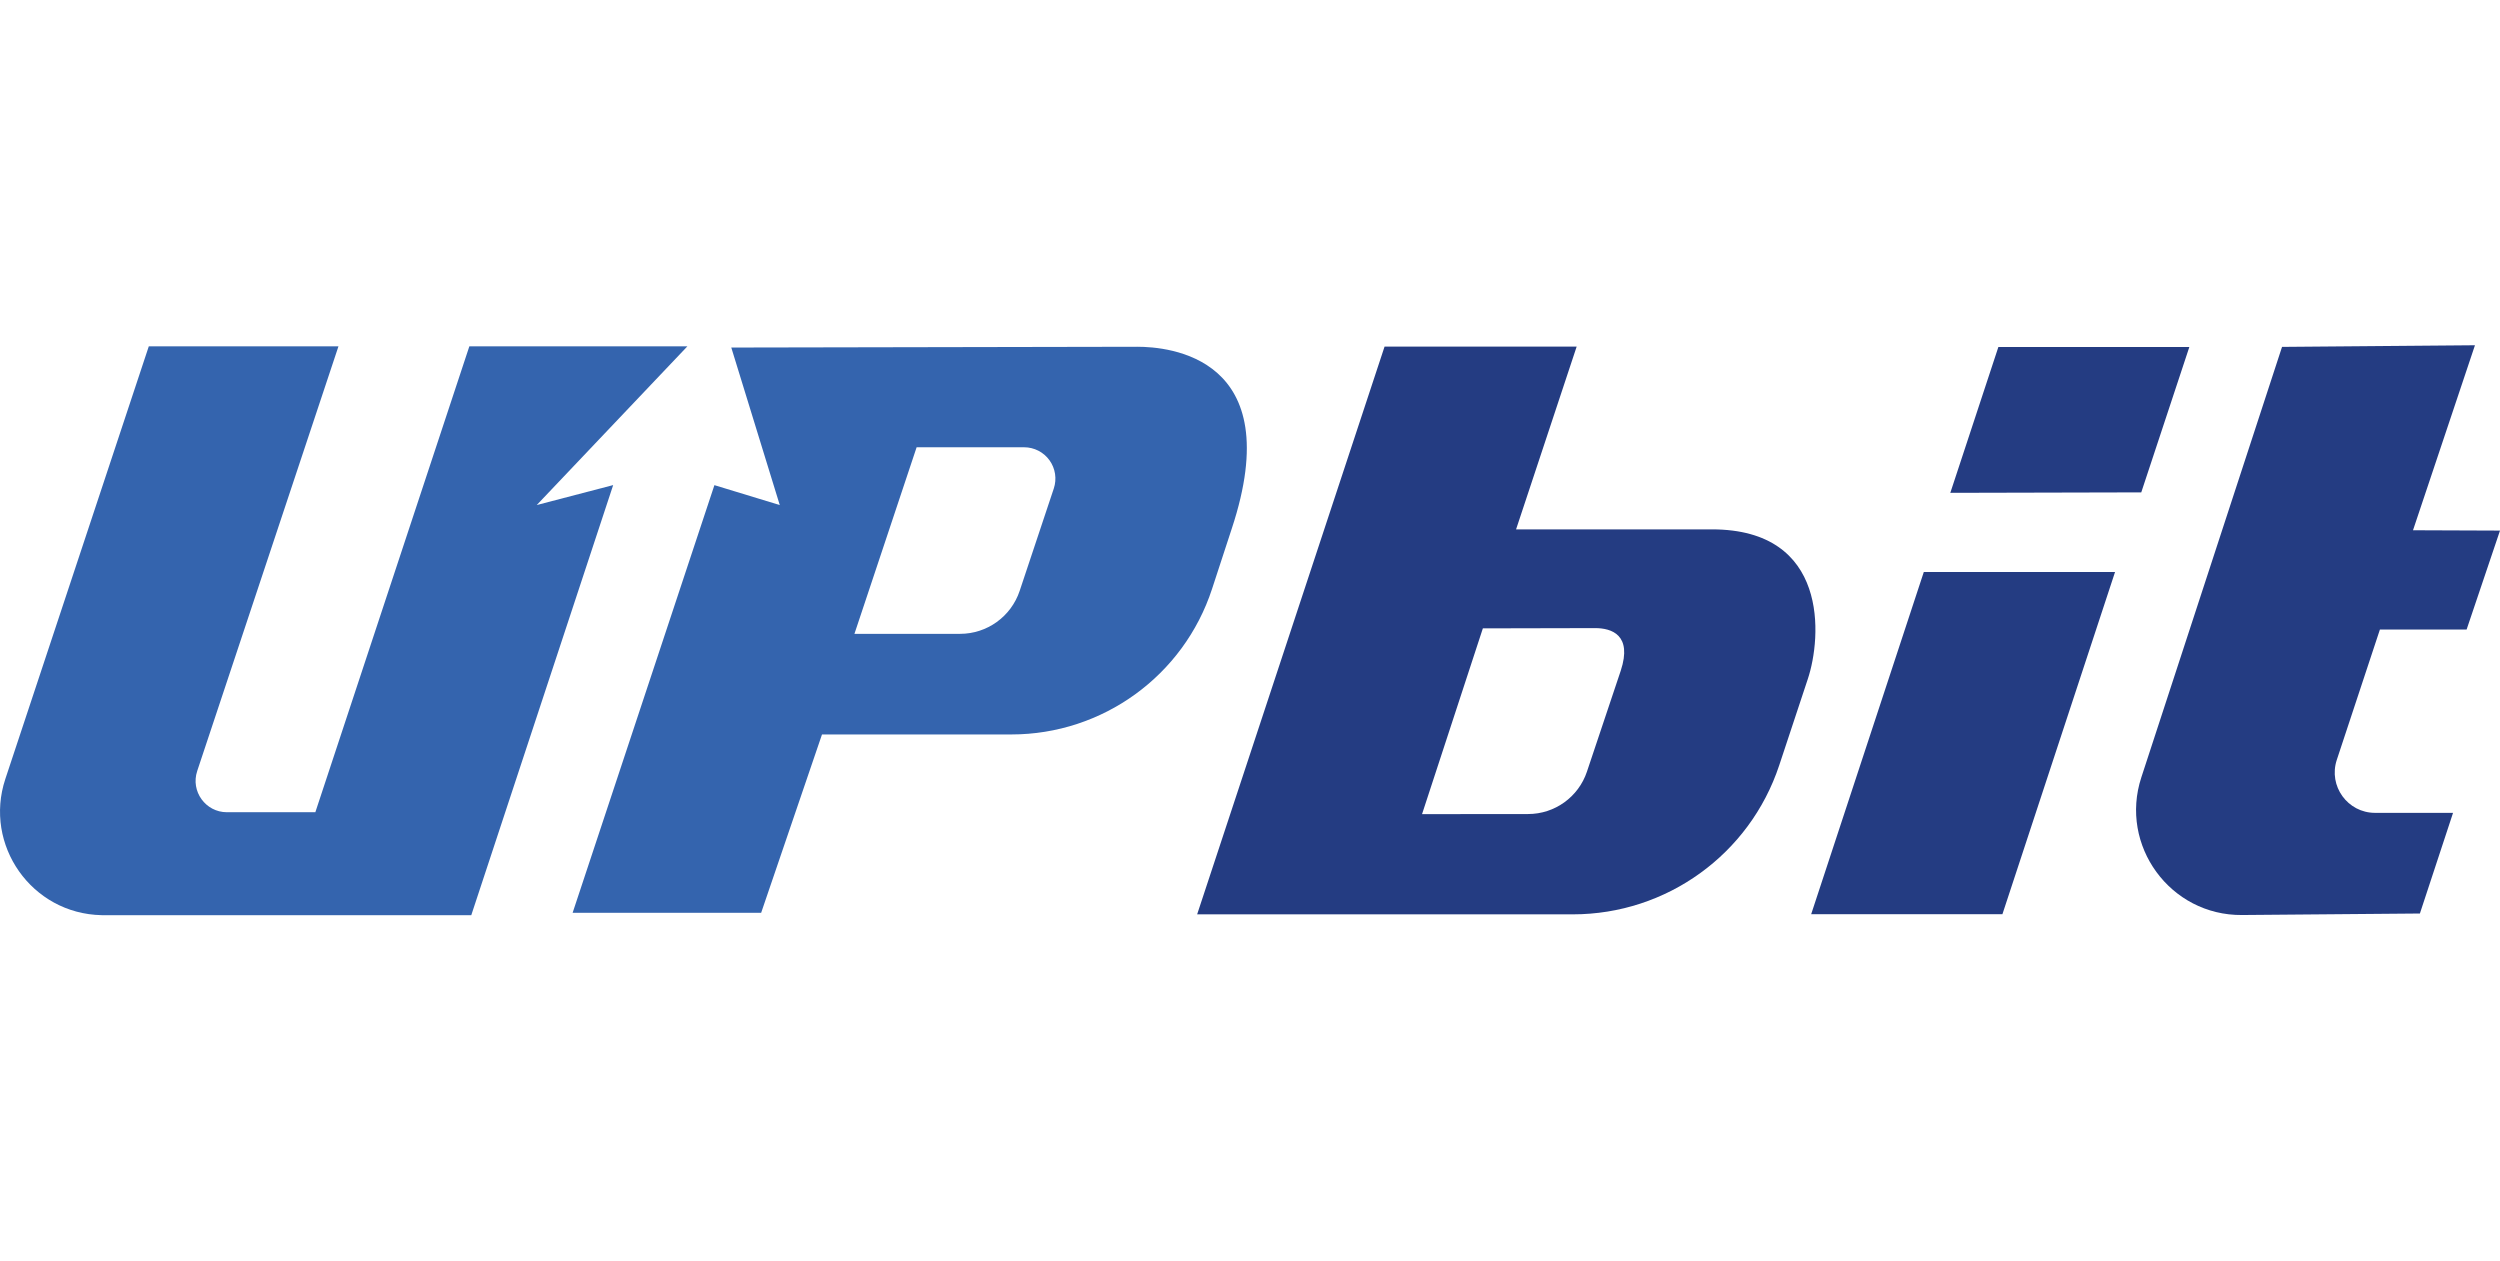
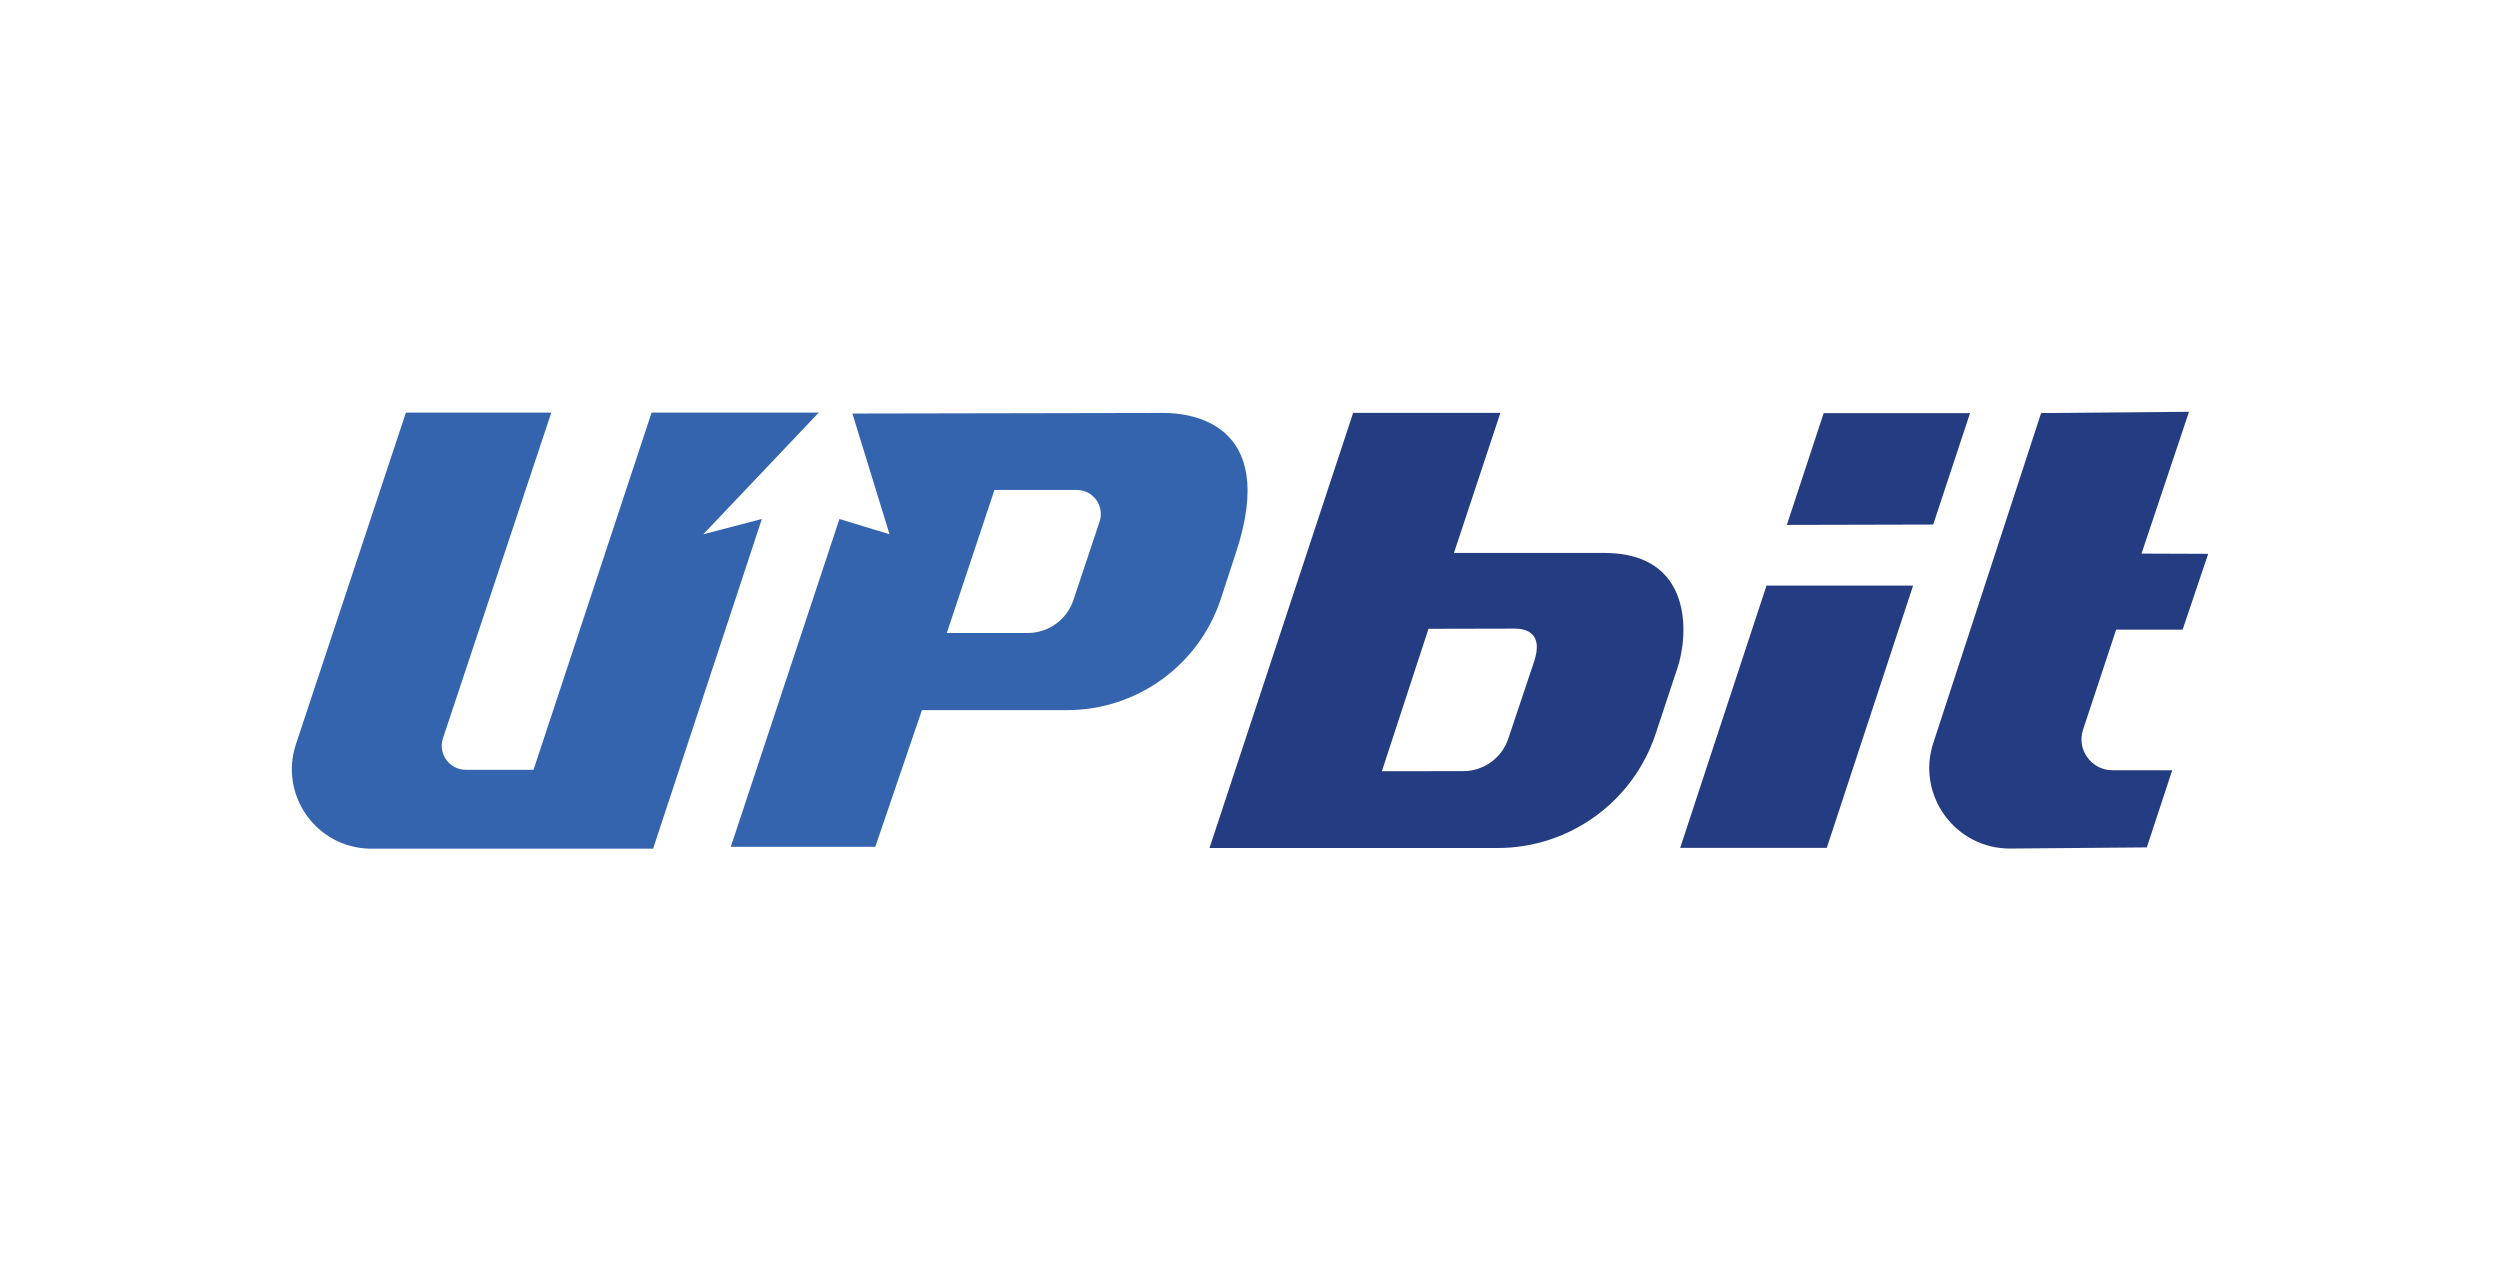
<svg xmlns="http://www.w3.org/2000/svg" version="1.1" id="레이어_1" x="0px" y="0px" viewBox="0 0 119 60" style="enable-background:new 0 0 119 60;" xml:space="preserve">
  <style type="text/css">
	.st0{fill:#3464AE;}
	.st1{fill:#243C82;}
</style>
  <g>
    <g>
      <g>
-         <path class="st0" d="M15.02,38.632c-0.001,0.004-0.002,0.007-0.003,0.01C15.019,38.633,15.02,38.631,15.02,38.632z" />
-         <polygon class="st0" points="15.016,38.642 15.016,38.644 15.015,38.646    " />
-         <polygon class="st0" points="15.014,38.649 15.014,38.65 15.013,38.653    " />
-         <polygon class="st0" points="15.012,38.655 15.01,38.661 15.01,38.661    " />
-         <path class="st0" d="M15.013,38.653c0,0.001,0,0.001-0.001,0.002C15.012,38.654,15.013,38.653,15.013,38.653z" />
-         <path class="st0" d="M15.013,38.653c0-0.001,0.001-0.002,0.001-0.002c-0.001,0.004-0.003,0.008-0.003,0.01     c0.001-0.002,0.001-0.004,0.002-0.006C15.012,38.654,15.013,38.653,15.013,38.653z" />
-         <path class="st0" d="M22.341,16.486c-6.373,19.279-7.229,21.869-7.321,22.146c0-0.001,0,0.001-0.003,0.01     c-0.001,0.002-0.001,0.003-0.001,0.004c0-0.001,0-0.001,0.001-0.002c-0.001,0.002-0.001,0.004-0.002,0.006     c0-0.001,0-0.001,0.001-0.002c0,0.001-0.001,0.003-0.001,0.004c0,0.001,0,0.001-0.001,0.002     c-0.001,0.003-0.002,0.005-0.002,0.006v0c0,0,0,0,0,0c0,0.001-0.001,0.002,0,0.001c0,0,0,0,0,0.001h-4.211     c-1.015,0-1.735-0.996-1.414-1.961c0.005-0.013,0.008-0.023,0.01-0.031c-0.001,0.003-0.002,0.006-0.003,0.009     c0.085-0.255,0.912-2.741,6.717-20.194H7.083L0.254,37.079c-1.042,3.142,1.252,6.417,4.585,6.483l-0.001,0.003     c3.579,0,17.686,0,17.594,0l6.755-20.475l-3.638,0.95l7.17-7.554H22.341z" />
-         <path class="st0" d="M15.02,38.632c0,0.001-0.002,0.006-0.004,0.012c0-0.001,0-0.001,0.001-0.002     C15.017,38.64,15.018,38.636,15.02,38.632z" />
-         <path class="st0" d="M9.401,36.652C9.402,36.65,9.402,36.65,9.401,36.652L9.401,36.652z" />
-         <path class="st0" d="M9.395,36.671c0.002-0.005,0.003-0.01,0.005-0.013C9.398,36.661,9.397,36.665,9.395,36.671z" />
-         <path class="st0" d="M9.4,36.657c0.001-0.002,0.001-0.004,0.002-0.005C9.401,36.654,9.4,36.655,9.4,36.657z" />
+         <path class="st0" d="M25.404,36.617c-0.001,0.003-0.002,0.005-0.002,0.008C25.404,36.617,25.404,36.616,25.404,36.617z" />
+         <polygon class="st0" points="25.401,36.624 25.401,36.626 25.4,36.627    " />
+         <polygon class="st0" points="25.4,36.63 25.4,36.63 25.399,36.633    " />
+         <polygon class="st0" points="25.398,36.634 25.397,36.639 25.397,36.639    " />
+         <path class="st0" d="M25.399,36.633c0,0.001,0,0.001-0.001,0.002C25.398,36.634,25.399,36.633,25.399,36.633z" />
+         <path class="st0" d="M25.399,36.633c0-0.001,0.001-0.002,0.001-0.002c-0.001,0.003-0.002,0.006-0.002,0.008     c0.001-0.002,0.001-0.003,0.002-0.005C25.398,36.634,25.399,36.633,25.399,36.633z" />
+         <path class="st0" d="M31.016,19.641c-4.885,14.778-5.541,16.763-5.612,16.976c0-0.001,0,0.001-0.002,0.008     c-0.001,0.002-0.001,0.002-0.001,0.003c0-0.001,0-0.001,0.001-0.002c-0.001,0.002-0.001,0.003-0.002,0.005     c0-0.001,0-0.001,0.001-0.002c0,0.001-0.001,0.002-0.001,0.003s0,0.001-0.001,0.002c-0.001,0.002-0.002,0.004-0.002,0.005l0,0     l0,0c0,0.001-0.001,0.002,0,0.001c0,0,0,0,0,0.001H22.17c-0.778,0-1.33-0.763-1.084-1.503c0.004-0.01,0.006-0.018,0.008-0.024     c-0.001,0.002-0.002,0.005-0.002,0.007c0.065-0.195,0.699-2.101,5.149-15.48h-6.92l-5.235,15.786     c-0.799,2.408,0.96,4.919,3.515,4.969l-0.001,0.002c2.743,0,13.557,0,13.487,0l5.178-15.695l-2.789,0.728l5.496-5.79     C38.971,19.641,31.016,19.641,31.016,19.641z" />
+         <path class="st0" d="M25.404,36.617c0,0.001-0.002,0.005-0.003,0.009c0-0.001,0-0.001,0.001-0.002     C25.402,36.623,25.403,36.62,25.404,36.617z" />
+         <path class="st0" d="M21.097,35.099C21.098,35.097,21.098,35.097,21.097,35.099L21.097,35.099z" />
+         <path class="st0" d="M21.093,35.113c0.002-0.004,0.002-0.008,0.004-0.01C21.095,35.106,21.094,35.109,21.093,35.113z" />
+         <path class="st0" d="M21.096,35.103c0.001-0.002,0.001-0.003,0.002-0.004C21.097,35.1,21.096,35.101,21.096,35.103z" />
      </g>
    </g>
-     <path class="st0" d="M54.138,16.506l-19.329,0.037l2.308,7.498l-3.111-0.948l-6.749,20.356h8.974l2.896-8.489h9.012   c4.348,0,8.204-2.796,9.555-6.929l0.938-2.868C61.346,16.961,55.588,16.506,54.138,16.506z M48.747,21.29   c0.479,0,0.929,0.23,1.209,0.619c0.28,0.389,0.356,0.888,0.205,1.343l-1.625,4.874c-0.407,1.221-1.55,2.045-2.838,2.045h-5.027   l2.96-8.881H48.747z" />
-     <path class="st1" d="M81.49,25.198h-9.325l2.884-8.699h-9.144l-8.921,27.024h4.368h4.738h8.777c4.462,0,8.421-2.859,9.824-7.095   l1.357-4.096C86.722,30.324,87.062,25.198,81.49,25.198z M77.148,31.924l-1.61,4.808c-0.403,1.203-1.529,2.015-2.798,2.016   l-5.051,0.005l2.895-8.843l5.346-0.012C76.71,29.899,77.709,30.218,77.148,31.924z" />
-     <polygon class="st1" points="95.123,16.516 104.213,16.516 101.924,23.437 92.835,23.459  " />
-     <polygon class="st1" points="91.573,27.228 100.676,27.228 95.315,43.516 86.212,43.516  " />
-     <path class="st1" d="M111.231,36.171l2.053-6.206h4.127L119,25.256l-4.141-0.016l2.949-8.806l-9.183,0.078l-6.698,20.492   c-1.061,3.244,1.378,6.58,4.793,6.551l8.467-0.072l1.578-4.791h-3.711C111.747,38.693,110.821,37.413,111.231,36.171z" />
+     <path class="st0" d="M55.39,19.656l-14.816,0.028l1.769,5.748l-2.385-0.727l-5.173,15.604h6.879l2.22-6.507h6.908   c3.333,0,6.289-2.143,7.324-5.311l0.719-2.198C60.915,20.005,56.501,19.656,55.39,19.656z M51.257,23.323   c0.367,0,0.712,0.176,0.927,0.474c0.215,0.298,0.273,0.681,0.157,1.029l-1.246,3.736c-0.312,0.936-1.188,1.568-2.175,1.568h-3.853   l2.269-6.808H51.257z" />
+     <path class="st1" d="M76.356,26.319h-7.148l2.211-6.668H64.41l-6.838,20.715h3.348h3.632h6.728c3.42,0,6.455-2.192,7.53-5.439   l1.04-3.14C80.367,30.248,80.627,26.319,76.356,26.319z M73.028,31.475l-1.234,3.686c-0.309,0.922-1.172,1.545-2.145,1.545   l-3.872,0.004l2.219-6.779l4.098-0.009C72.692,29.922,73.458,30.167,73.028,31.475z" />
+     <polygon class="st1" points="86.807,19.664 93.774,19.664 92.02,24.969 85.053,24.986  " />
+     <polygon class="st1" points="84.085,27.875 91.063,27.875 86.954,40.36 79.976,40.36  " />
+     <path class="st1" d="M99.154,34.73l1.574-4.757h3.164l1.218-3.61l-3.174-0.012l2.261-6.75l-7.039,0.06l-5.134,15.708   c-0.813,2.487,1.056,5.044,3.674,5.022l6.49-0.055l1.21-3.672h-2.845C99.549,36.663,98.84,35.682,99.154,34.73z" />
  </g>
</svg>
